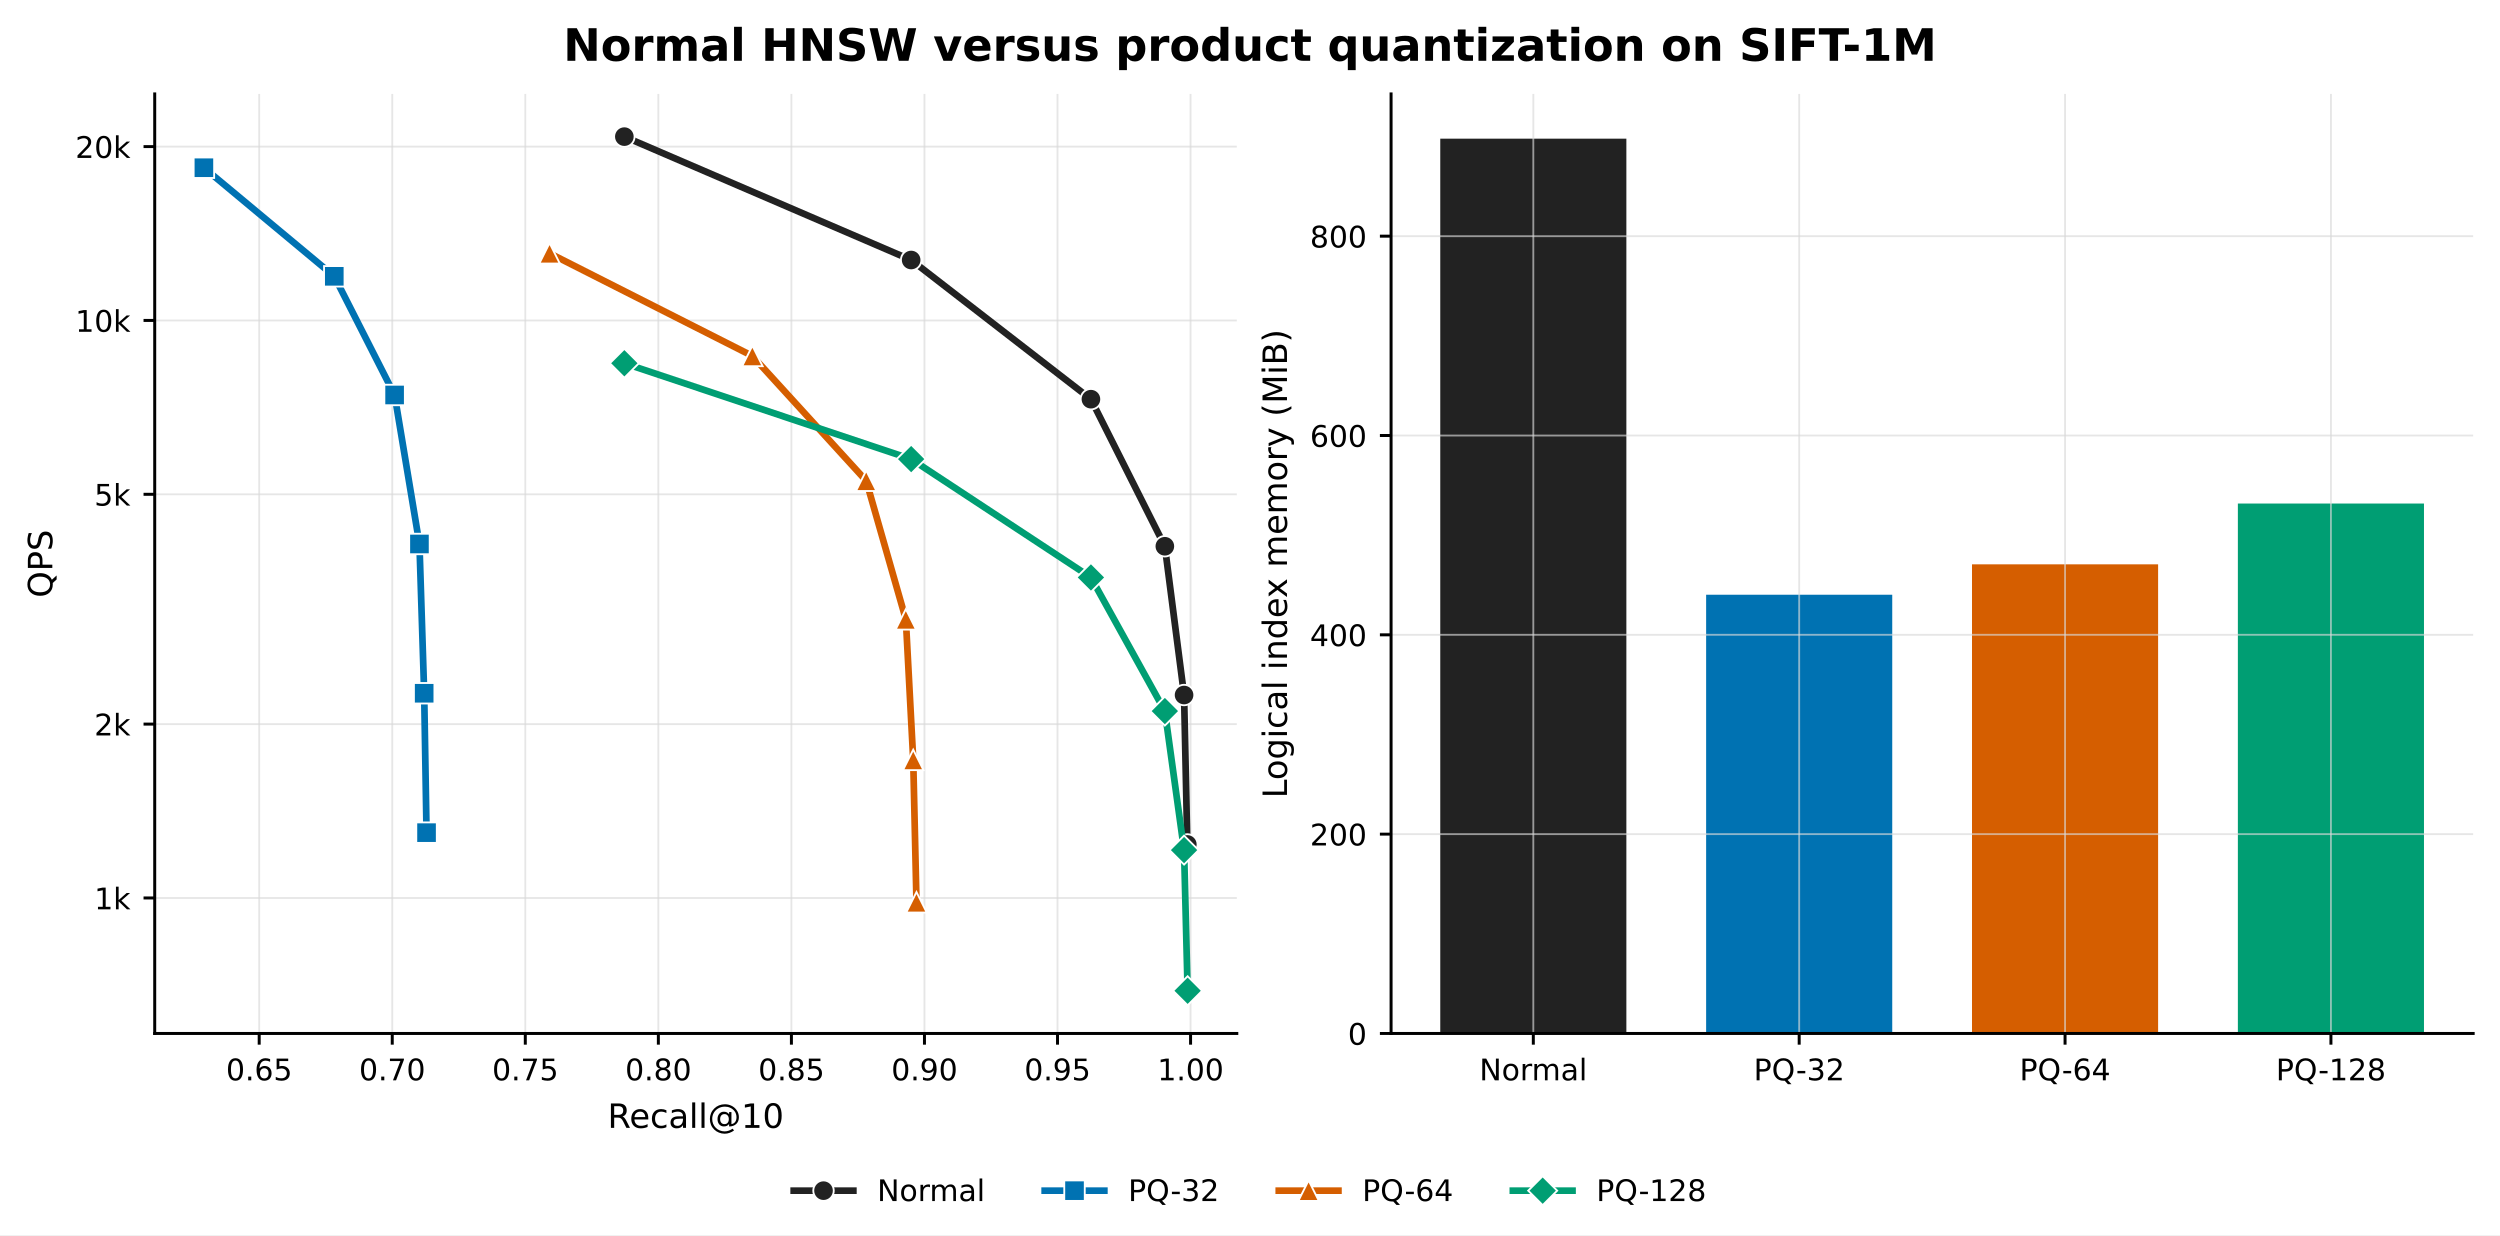
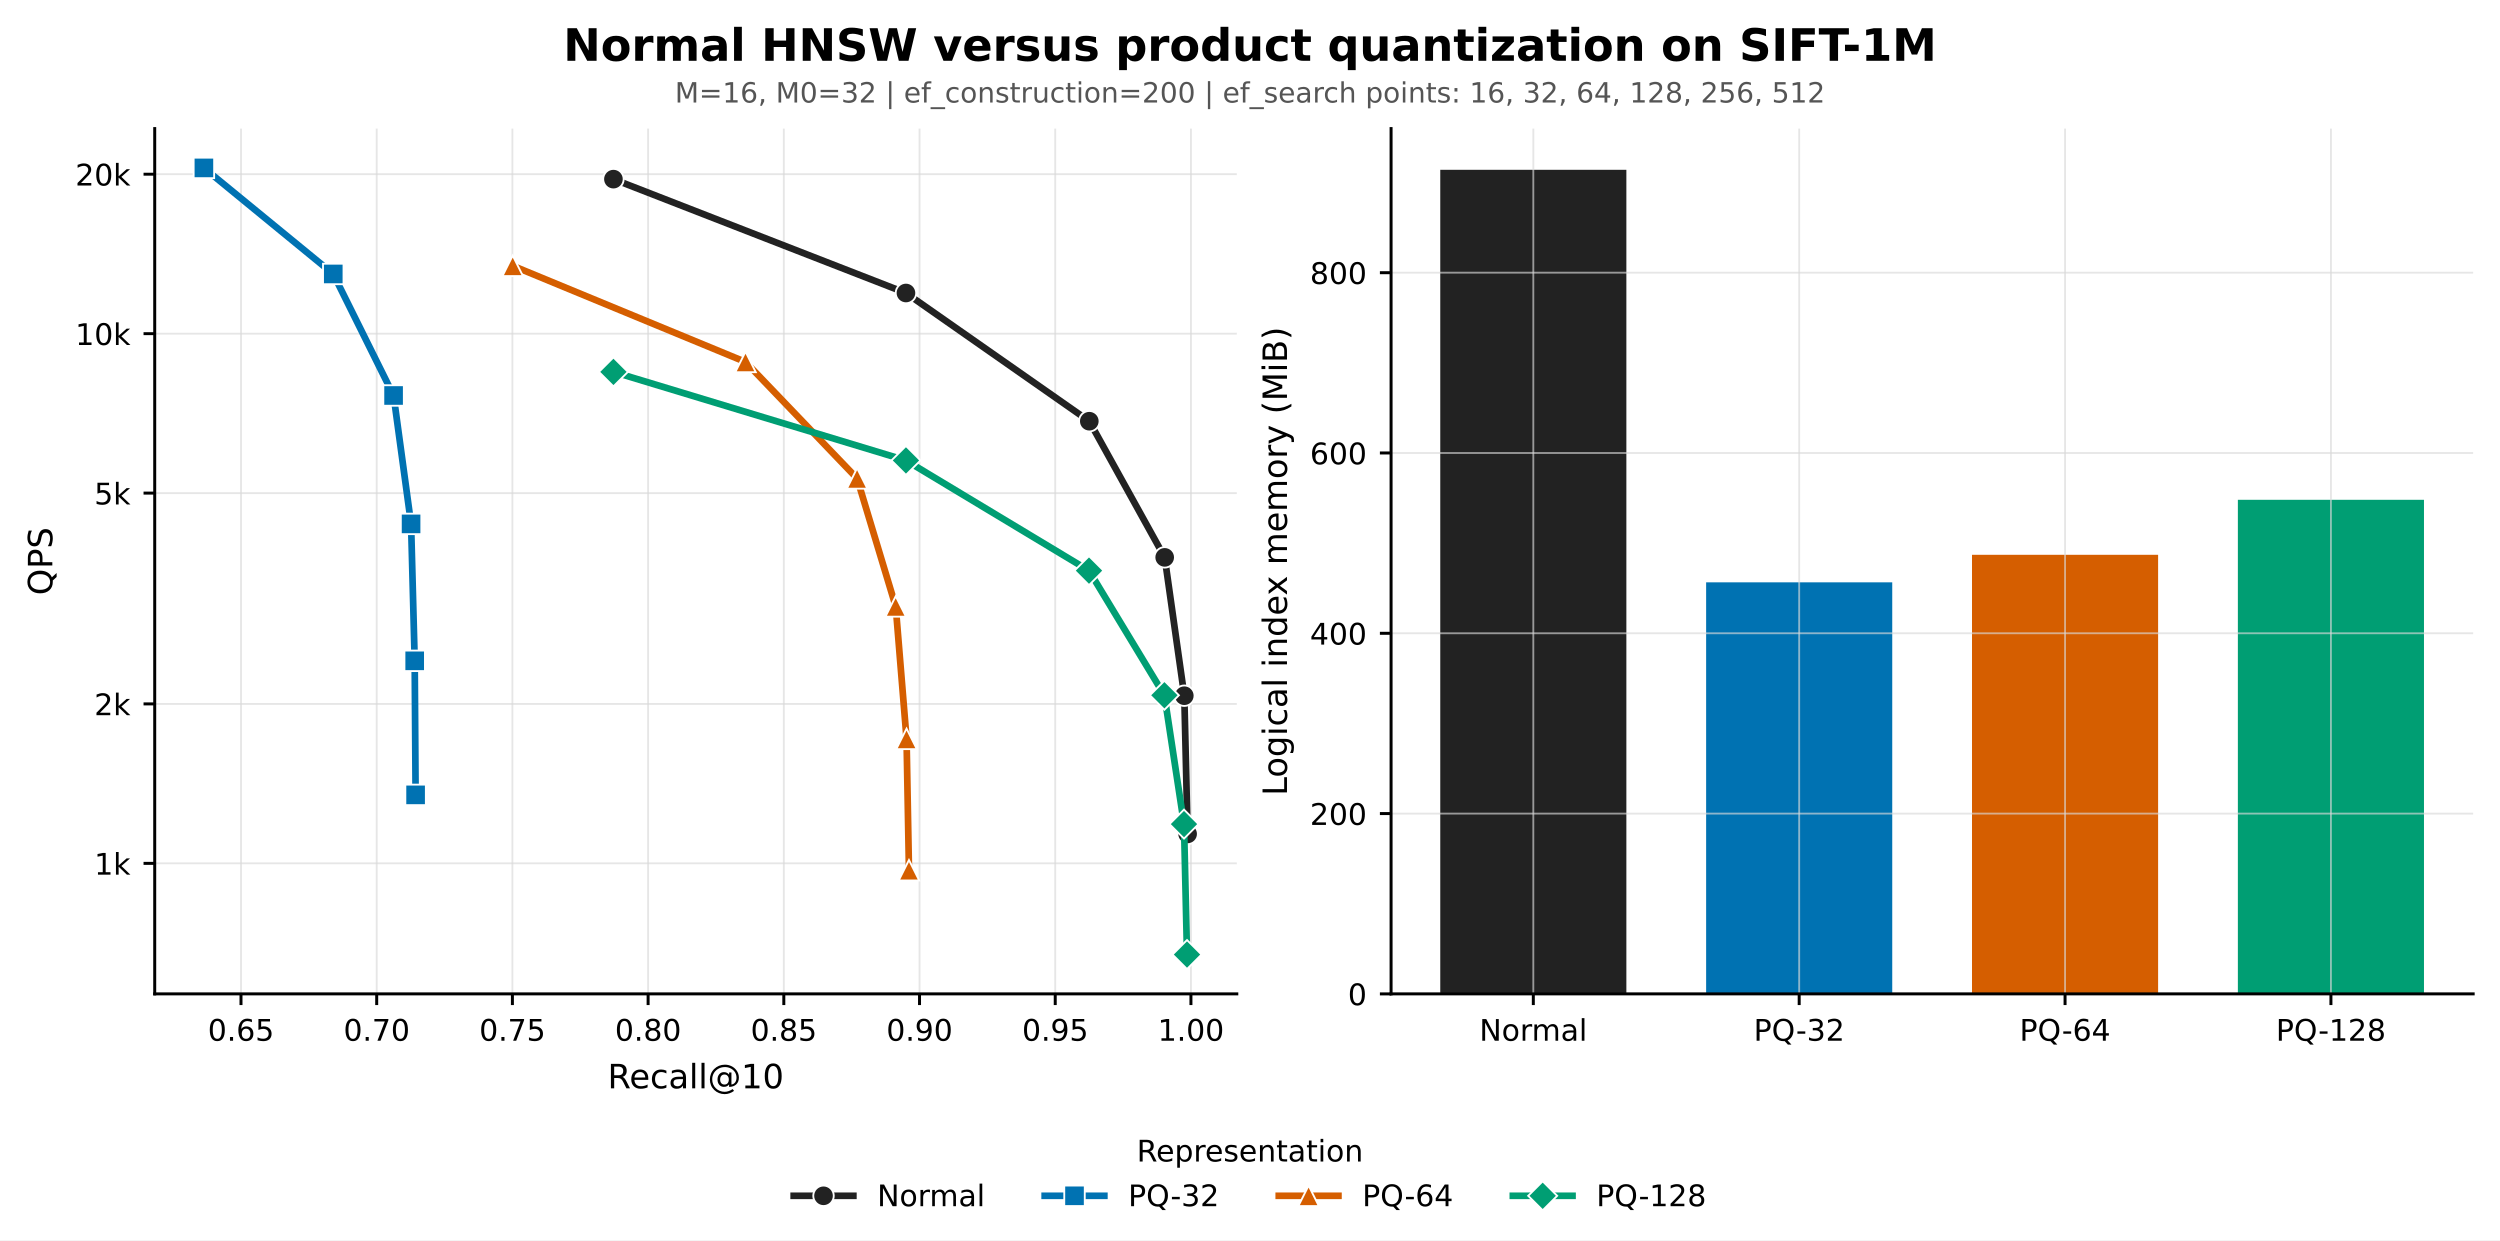
- <svg xmlns="http://www.w3.org/2000/svg" xmlns:xlink="http://www.w3.org/1999/xlink" width="670.8pt" height="331.4pt" viewBox="0 0 670.8 331.4" version="1.1">
+ <svg xmlns="http://www.w3.org/2000/svg" xmlns:xlink="http://www.w3.org/1999/xlink" width="670.8pt" height="332.78pt" viewBox="0 0 670.8 332.78" version="1.1">
  <defs>
    <style type="text/css">*{stroke-linejoin: round; stroke-linecap: butt}</style>
  </defs>
  <g id="figure_1">
    <g id="patch_1">
-       <path d="M 0 331.4  L 670.8 331.4  L 670.8 0  L 0 0  z " style="fill: #ffffff" />
+       <path d="M 0 332.78 L 670.8 332.78 L 670.8 0 L 0 0 z " style="fill: #ffffff" />
    </g>
    <g id="axes_1">
      <g id="patch_2">
-         <path d="M 41.513 277.298  L 331.859 277.298  L 331.859 25.201  L 41.513 25.201  z " style="fill: #ffffff" />
+         <path d="M 41.513 266.677 L 331.859 266.677 L 331.859 34.5 L 41.513 34.5 z " style="fill: #ffffff" />
      </g>
      <g id="matplotlib.axis_1">
        <g id="xtick_1">
          <g id="line2d_1">
-             <path d="M 69.546 277.298  L 69.546 25.201  " clip-path="url(#p6b2be0f982)" style="fill: none; stroke: #d9d9d9; stroke-opacity: 0.65; stroke-width: 0.5; stroke-linecap: square" />
+             <path d="M 64.663 266.677 L 64.663 34.5 " clip-path="url(#p44047a81a5)" style="fill: none; stroke: #d9d9d9; stroke-opacity: 0.65; stroke-width: 0.5; stroke-linecap: square" />
          </g>
          <g id="line2d_2">
            <defs>
-               <path id="mab5774f701" d="M 0 0  L 0 3  " style="stroke: #000000; stroke-width: 0.8" />
+               <path id="m2b36eec24a" d="M 0 0 L 0 3 " style="stroke: #000000; stroke-width: 0.8" />
            </defs>
            <g>
-               <use xlink:href="#mab5774f701" x="69.546" y="277.298" style="stroke: #000000; stroke-width: 0.8" />
+               <use xlink:href="#m2b36eec24a" x="64.663" y="266.677" style="stroke: #000000; stroke-width: 0.8" />
            </g>
          </g>
          <g id="text_1">
-             <text style="font-size: 8px; font-family: 'DejaVu Sans', sans-serif; text-anchor: middle" x="69.546" y="289.876" transform="rotate(-0 69.5459 289.8758)">0.65</text>
+             <text style="font-size: 8px; font-family: 'DejaVu Sans', sans-serif; text-anchor: middle" x="64.663" y="279.255" transform="rotate(-0 64.66284 279.2555)">0.65</text>
          </g>
        </g>
        <g id="xtick_2">
          <g id="line2d_3">
-             <path d="M 105.247 277.298  L 105.247 25.201  " clip-path="url(#p6b2be0f982)" style="fill: none; stroke: #d9d9d9; stroke-opacity: 0.65; stroke-width: 0.5; stroke-linecap: square" />
+             <path d="M 101.075 266.677 L 101.075 34.5 " clip-path="url(#p44047a81a5)" style="fill: none; stroke: #d9d9d9; stroke-opacity: 0.65; stroke-width: 0.5; stroke-linecap: square" />
          </g>
          <g id="line2d_4">
            <g>
-               <use xlink:href="#mab5774f701" x="105.247" y="277.298" style="stroke: #000000; stroke-width: 0.8" />
+               <use xlink:href="#m2b36eec24a" x="101.075" y="266.677" style="stroke: #000000; stroke-width: 0.8" />
            </g>
          </g>
          <g id="text_2">
-             <text style="font-size: 8px; font-family: 'DejaVu Sans', sans-serif; text-anchor: middle" x="105.247" y="289.876" transform="rotate(-0 105.2471 289.8758)">0.70</text>
+             <text style="font-size: 8px; font-family: 'DejaVu Sans', sans-serif; text-anchor: middle" x="101.075" y="279.255" transform="rotate(-0 101.0755 279.2555)">0.70</text>
          </g>
        </g>
        <g id="xtick_3">
          <g id="line2d_5">
-             <path d="M 140.948 277.298  L 140.948 25.201  " clip-path="url(#p6b2be0f982)" style="fill: none; stroke: #d9d9d9; stroke-opacity: 0.65; stroke-width: 0.5; stroke-linecap: square" />
+             <path d="M 137.488 266.677 L 137.488 34.5 " clip-path="url(#p44047a81a5)" style="fill: none; stroke: #d9d9d9; stroke-opacity: 0.65; stroke-width: 0.5; stroke-linecap: square" />
          </g>
          <g id="line2d_6">
            <g>
-               <use xlink:href="#mab5774f701" x="140.948" y="277.298" style="stroke: #000000; stroke-width: 0.8" />
+               <use xlink:href="#m2b36eec24a" x="137.488" y="266.677" style="stroke: #000000; stroke-width: 0.8" />
            </g>
          </g>
          <g id="text_3">
-             <text style="font-size: 8px; font-family: 'DejaVu Sans', sans-serif; text-anchor: middle" x="140.948" y="289.876" transform="rotate(-0 140.9483 289.8758)">0.75</text>
+             <text style="font-size: 8px; font-family: 'DejaVu Sans', sans-serif; text-anchor: middle" x="137.488" y="279.255" transform="rotate(-0 137.4881 279.2555)">0.75</text>
          </g>
        </g>
        <g id="xtick_4">
          <g id="line2d_7">
-             <path d="M 176.65 277.298  L 176.65 25.201  " clip-path="url(#p6b2be0f982)" style="fill: none; stroke: #d9d9d9; stroke-opacity: 0.65; stroke-width: 0.5; stroke-linecap: square" />
+             <path d="M 173.901 266.677 L 173.901 34.5 " clip-path="url(#p44047a81a5)" style="fill: none; stroke: #d9d9d9; stroke-opacity: 0.65; stroke-width: 0.5; stroke-linecap: square" />
          </g>
          <g id="line2d_8">
            <g>
-               <use xlink:href="#mab5774f701" x="176.65" y="277.298" style="stroke: #000000; stroke-width: 0.8" />
+               <use xlink:href="#m2b36eec24a" x="173.901" y="266.677" style="stroke: #000000; stroke-width: 0.8" />
            </g>
          </g>
          <g id="text_4">
-             <text style="font-size: 8px; font-family: 'DejaVu Sans', sans-serif; text-anchor: middle" x="176.65" y="289.876" transform="rotate(-0 176.6496 289.8758)">0.80</text>
+             <text style="font-size: 8px; font-family: 'DejaVu Sans', sans-serif; text-anchor: middle" x="173.901" y="279.255" transform="rotate(-0 173.9007 279.2555)">0.80</text>
          </g>
        </g>
        <g id="xtick_5">
          <g id="line2d_9">
-             <path d="M 212.351 277.298  L 212.351 25.201  " clip-path="url(#p6b2be0f982)" style="fill: none; stroke: #d9d9d9; stroke-opacity: 0.65; stroke-width: 0.5; stroke-linecap: square" />
+             <path d="M 210.313 266.677 L 210.313 34.5 " clip-path="url(#p44047a81a5)" style="fill: none; stroke: #d9d9d9; stroke-opacity: 0.65; stroke-width: 0.5; stroke-linecap: square" />
          </g>
          <g id="line2d_10">
            <g>
-               <use xlink:href="#mab5774f701" x="212.351" y="277.298" style="stroke: #000000; stroke-width: 0.8" />
+               <use xlink:href="#m2b36eec24a" x="210.313" y="266.677" style="stroke: #000000; stroke-width: 0.8" />
            </g>
          </g>
          <g id="text_5">
-             <text style="font-size: 8px; font-family: 'DejaVu Sans', sans-serif; text-anchor: middle" x="212.351" y="289.876" transform="rotate(-0 212.3508 289.8758)">0.85</text>
+             <text style="font-size: 8px; font-family: 'DejaVu Sans', sans-serif; text-anchor: middle" x="210.313" y="279.255" transform="rotate(-0 210.3133 279.2555)">0.85</text>
          </g>
        </g>
        <g id="xtick_6">
          <g id="line2d_11">
-             <path d="M 248.052 277.298  L 248.052 25.201  " clip-path="url(#p6b2be0f982)" style="fill: none; stroke: #d9d9d9; stroke-opacity: 0.65; stroke-width: 0.5; stroke-linecap: square" />
+             <path d="M 246.726 266.677 L 246.726 34.5 " clip-path="url(#p44047a81a5)" style="fill: none; stroke: #d9d9d9; stroke-opacity: 0.65; stroke-width: 0.5; stroke-linecap: square" />
          </g>
          <g id="line2d_12">
            <g>
-               <use xlink:href="#mab5774f701" x="248.052" y="277.298" style="stroke: #000000; stroke-width: 0.8" />
+               <use xlink:href="#m2b36eec24a" x="246.726" y="266.677" style="stroke: #000000; stroke-width: 0.8" />
            </g>
          </g>
          <g id="text_6">
-             <text style="font-size: 8px; font-family: 'DejaVu Sans', sans-serif; text-anchor: middle" x="248.052" y="289.876" transform="rotate(-0 248.052 289.8758)">0.90</text>
+             <text style="font-size: 8px; font-family: 'DejaVu Sans', sans-serif; text-anchor: middle" x="246.726" y="279.255" transform="rotate(-0 246.7259 279.2555)">0.90</text>
          </g>
        </g>
        <g id="xtick_7">
          <g id="line2d_13">
-             <path d="M 283.753 277.298  L 283.753 25.201  " clip-path="url(#p6b2be0f982)" style="fill: none; stroke: #d9d9d9; stroke-opacity: 0.65; stroke-width: 0.5; stroke-linecap: square" />
+             <path d="M 283.139 266.677 L 283.139 34.5 " clip-path="url(#p44047a81a5)" style="fill: none; stroke: #d9d9d9; stroke-opacity: 0.65; stroke-width: 0.5; stroke-linecap: square" />
          </g>
          <g id="line2d_14">
            <g>
-               <use xlink:href="#mab5774f701" x="283.753" y="277.298" style="stroke: #000000; stroke-width: 0.8" />
+               <use xlink:href="#m2b36eec24a" x="283.139" y="266.677" style="stroke: #000000; stroke-width: 0.8" />
            </g>
          </g>
          <g id="text_7">
-             <text style="font-size: 8px; font-family: 'DejaVu Sans', sans-serif; text-anchor: middle" x="283.753" y="289.876" transform="rotate(-0 283.7532 289.8758)">0.95</text>
+             <text style="font-size: 8px; font-family: 'DejaVu Sans', sans-serif; text-anchor: middle" x="283.139" y="279.255" transform="rotate(-0 283.1386 279.2555)">0.95</text>
          </g>
        </g>
        <g id="xtick_8">
          <g id="line2d_15">
-             <path d="M 319.454 277.298  L 319.454 25.201  " clip-path="url(#p6b2be0f982)" style="fill: none; stroke: #d9d9d9; stroke-opacity: 0.65; stroke-width: 0.5; stroke-linecap: square" />
+             <path d="M 319.551 266.677 L 319.551 34.5 " clip-path="url(#p44047a81a5)" style="fill: none; stroke: #d9d9d9; stroke-opacity: 0.65; stroke-width: 0.5; stroke-linecap: square" />
          </g>
          <g id="line2d_16">
            <g>
-               <use xlink:href="#mab5774f701" x="319.454" y="277.298" style="stroke: #000000; stroke-width: 0.8" />
+               <use xlink:href="#m2b36eec24a" x="319.551" y="266.677" style="stroke: #000000; stroke-width: 0.8" />
            </g>
          </g>
          <g id="text_8">
-             <text style="font-size: 8px; font-family: 'DejaVu Sans', sans-serif; text-anchor: middle" x="319.454" y="289.876" transform="rotate(-0 319.4545 289.8758)">1.00</text>
+             <text style="font-size: 8px; font-family: 'DejaVu Sans', sans-serif; text-anchor: middle" x="319.551" y="279.255" transform="rotate(-0 319.5512 279.2555)">1.00</text>
          </g>
        </g>
        <g id="text_9">
-           <text style="font-size: 9px; font-family: 'DejaVu Sans', sans-serif; text-anchor: middle" x="186.686" y="302.636" transform="rotate(-0 186.6856 302.6363)">Recall@10</text>
+           <text style="font-size: 9px; font-family: 'DejaVu Sans', sans-serif; text-anchor: middle" x="186.686" y="292.016" transform="rotate(-0 186.6856 292.0159)">Recall@10</text>
        </g>
      </g>
      <g id="matplotlib.axis_2">
        <g id="ytick_1">
          <g id="line2d_17">
-             <path d="M 41.513 240.944  L 331.859 240.944  " clip-path="url(#p6b2be0f982)" style="fill: none; stroke: #d9d9d9; stroke-opacity: 0.65; stroke-width: 0.5; stroke-linecap: square" />
+             <path d="M 41.513 231.656 L 331.859 231.656 " clip-path="url(#p44047a81a5)" style="fill: none; stroke: #d9d9d9; stroke-opacity: 0.65; stroke-width: 0.5; stroke-linecap: square" />
          </g>
          <g id="line2d_18">
            <defs>
-               <path id="m6f19c6f883" d="M 0 0  L -3 0  " style="stroke: #000000; stroke-width: 0.8" />
+               <path id="m938b19ab7f" d="M 0 0 L -3 0 " style="stroke: #000000; stroke-width: 0.8" />
            </defs>
            <g>
-               <use xlink:href="#m6f19c6f883" x="41.513" y="240.944" style="stroke: #000000; stroke-width: 0.8" />
+               <use xlink:href="#m938b19ab7f" x="41.513" y="231.656" style="stroke: #000000; stroke-width: 0.8" />
            </g>
          </g>
          <g id="text_10">
-             <text style="font-size: 8px; font-family: 'DejaVu Sans', sans-serif; text-anchor: end" x="35.013" y="243.983" transform="rotate(-0 35.0125 243.9833)">1k</text>
+             <text style="font-size: 8px; font-family: 'DejaVu Sans', sans-serif; text-anchor: end" x="35.013" y="234.696" transform="rotate(-0 35.0125 234.6956)">1k</text>
          </g>
        </g>
        <g id="ytick_2">
          <g id="line2d_19">
-             <path d="M 41.513 194.296  L 331.859 194.296  " clip-path="url(#p6b2be0f982)" style="fill: none; stroke: #d9d9d9; stroke-opacity: 0.65; stroke-width: 0.5; stroke-linecap: square" />
+             <path d="M 41.513 188.871 L 331.859 188.871 " clip-path="url(#p44047a81a5)" style="fill: none; stroke: #d9d9d9; stroke-opacity: 0.65; stroke-width: 0.5; stroke-linecap: square" />
          </g>
          <g id="line2d_20">
            <g>
-               <use xlink:href="#m6f19c6f883" x="41.513" y="194.296" style="stroke: #000000; stroke-width: 0.8" />
+               <use xlink:href="#m938b19ab7f" x="41.513" y="188.871" style="stroke: #000000; stroke-width: 0.8" />
            </g>
          </g>
          <g id="text_11">
-             <text style="font-size: 8px; font-family: 'DejaVu Sans', sans-serif; text-anchor: end" x="35.013" y="197.335" transform="rotate(-0 35.0125 197.3354)">2k</text>
+             <text style="font-size: 8px; font-family: 'DejaVu Sans', sans-serif; text-anchor: end" x="35.013" y="191.911" transform="rotate(-0 35.0125 191.9107)">2k</text>
          </g>
        </g>
        <g id="ytick_3">
          <g id="line2d_21">
-             <path d="M 41.513 132.631  L 331.859 132.631  " clip-path="url(#p6b2be0f982)" style="fill: none; stroke: #d9d9d9; stroke-opacity: 0.65; stroke-width: 0.5; stroke-linecap: square" />
+             <path d="M 41.513 132.313 L 331.859 132.313 " clip-path="url(#p44047a81a5)" style="fill: none; stroke: #d9d9d9; stroke-opacity: 0.65; stroke-width: 0.5; stroke-linecap: square" />
          </g>
          <g id="line2d_22">
            <g>
-               <use xlink:href="#m6f19c6f883" x="41.513" y="132.631" style="stroke: #000000; stroke-width: 0.8" />
+               <use xlink:href="#m938b19ab7f" x="41.513" y="132.313" style="stroke: #000000; stroke-width: 0.8" />
            </g>
          </g>
          <g id="text_12">
-             <text style="font-size: 8px; font-family: 'DejaVu Sans', sans-serif; text-anchor: end" x="35.013" y="135.67" transform="rotate(-0 35.0125 135.6701)">5k</text>
+             <text style="font-size: 8px; font-family: 'DejaVu Sans', sans-serif; text-anchor: end" x="35.013" y="135.352" transform="rotate(-0 35.0125 135.352)">5k</text>
          </g>
        </g>
        <g id="ytick_4">
          <g id="line2d_23">
-             <path d="M 41.513 85.983  L 331.859 85.983  " clip-path="url(#p6b2be0f982)" style="fill: none; stroke: #d9d9d9; stroke-opacity: 0.65; stroke-width: 0.5; stroke-linecap: square" />
+             <path d="M 41.513 89.528 L 331.859 89.528 " clip-path="url(#p44047a81a5)" style="fill: none; stroke: #d9d9d9; stroke-opacity: 0.65; stroke-width: 0.5; stroke-linecap: square" />
          </g>
          <g id="line2d_24">
            <g>
-               <use xlink:href="#m6f19c6f883" x="41.513" y="85.983" style="stroke: #000000; stroke-width: 0.8" />
+               <use xlink:href="#m938b19ab7f" x="41.513" y="89.528" style="stroke: #000000; stroke-width: 0.8" />
            </g>
          </g>
          <g id="text_13">
-             <text style="font-size: 8px; font-family: 'DejaVu Sans', sans-serif; text-anchor: end" x="35.013" y="89.022" transform="rotate(-0 35.0125 89.0222)">10k</text>
+             <text style="font-size: 8px; font-family: 'DejaVu Sans', sans-serif; text-anchor: end" x="35.013" y="92.567" transform="rotate(-0 35.0125 92.56702)">10k</text>
          </g>
        </g>
        <g id="ytick_5">
          <g id="line2d_25">
-             <path d="M 41.513 39.335  L 331.859 39.335  " clip-path="url(#p6b2be0f982)" style="fill: none; stroke: #d9d9d9; stroke-opacity: 0.65; stroke-width: 0.5; stroke-linecap: square" />
+             <path d="M 41.513 46.743 L 331.859 46.743 " clip-path="url(#p44047a81a5)" style="fill: none; stroke: #d9d9d9; stroke-opacity: 0.65; stroke-width: 0.5; stroke-linecap: square" />
          </g>
          <g id="line2d_26">
            <g>
-               <use xlink:href="#m6f19c6f883" x="41.513" y="39.335" style="stroke: #000000; stroke-width: 0.8" />
+               <use xlink:href="#m938b19ab7f" x="41.513" y="46.743" style="stroke: #000000; stroke-width: 0.8" />
            </g>
          </g>
          <g id="text_14">
-             <text style="font-size: 8px; font-family: 'DejaVu Sans', sans-serif; text-anchor: end" x="35.013" y="42.374" transform="rotate(-0 35.0125 42.37426)">20k</text>
+             <text style="font-size: 8px; font-family: 'DejaVu Sans', sans-serif; text-anchor: end" x="35.013" y="49.782" transform="rotate(-0 35.0125 49.78204)">20k</text>
          </g>
        </g>
        <g id="ytick_6">
          <g id="line2d_27" />
        </g>
        <g id="ytick_7">
          <g id="line2d_28" />
        </g>
        <g id="ytick_8">
          <g id="line2d_29" />
        </g>
        <g id="ytick_9">
          <g id="line2d_30" />
        </g>
        <g id="ytick_10">
          <g id="line2d_31" />
        </g>
        <g id="ytick_11">
          <g id="line2d_32" />
        </g>
        <g id="ytick_12">
          <g id="line2d_33" />
        </g>
        <g id="ytick_13">
          <g id="line2d_34" />
        </g>
        <g id="ytick_14">
          <g id="line2d_35" />
        </g>
        <g id="ytick_15">
          <g id="line2d_36" />
        </g>
        <g id="text_15">
-           <text style="font-size: 9px; font-family: 'DejaVu Sans', sans-serif; text-anchor: middle" x="14.038" y="151.25" transform="rotate(-90 14.03789 151.2496)">QPS</text>
+           <text style="font-size: 9px; font-family: 'DejaVu Sans', sans-serif; text-anchor: middle" x="14.038" y="150.589" transform="rotate(-90 14.03789 150.5888)">QPS</text>
        </g>
      </g>
      <g id="line2d_37">
-         <path d="M 167.526 36.66  L 244.482 69.766  L 292.718 107.109  L 312.552 146.573  L 317.709 186.489  L 318.582 226.58  " clip-path="url(#p6b2be0f982)" style="fill: none; stroke: #222222; stroke-width: 1.8; stroke-linecap: square" />
+         <path d="M 164.595 48.067 L 243.085 78.619 L 292.282 113.019 L 312.511 149.554 L 317.771 186.674 L 318.661 223.758 " clip-path="url(#p44047a81a5)" style="fill: none; stroke: #222222; stroke-width: 1.8; stroke-linecap: square" />
        <defs>
-           <path id="m94c5b47c79" d="M 0 2.75  C 0.729 2.75 1.429 2.46 1.945 1.945  C 2.46 1.429 2.75 0.729 2.75 0  C 2.75 -0.729 2.46 -1.429 1.945 -1.945  C 1.429 -2.46 0.729 -2.75 0 -2.75  C -0.729 -2.75 -1.429 -2.46 -1.945 -1.945  C -2.46 -1.429 -2.75 -0.729 -2.75 0  C -2.75 0.729 -2.46 1.429 -1.945 1.945  C -1.429 2.46 -0.729 2.75 0 2.75  z " style="stroke: #ffffff; stroke-width: 0.5" />
+           <path id="m6f8dfb5f03" d="M 0 2.75 C 0.729 2.75 1.429 2.46 1.945 1.945 C 2.46 1.429 2.75 0.729 2.75 0 C 2.75 -0.729 2.46 -1.429 1.945 -1.945 C 1.429 -2.46 0.729 -2.75 0 -2.75 C -0.729 -2.75 -1.429 -2.46 -1.945 -1.945 C -2.46 -1.429 -2.75 -0.729 -2.75 0 C -2.75 0.729 -2.46 1.429 -1.945 1.945 C -1.429 2.46 -0.729 2.75 0 2.75 z " style="stroke: #ffffff; stroke-width: 0.5" />
        </defs>
-         <g clip-path="url(#p6b2be0f982)">
-           <use xlink:href="#m94c5b47c79" x="167.526" y="36.66" style="fill: #222222; stroke: #ffffff; stroke-width: 0.5" />
-           <use xlink:href="#m94c5b47c79" x="244.482" y="69.766" style="fill: #222222; stroke: #ffffff; stroke-width: 0.5" />
-           <use xlink:href="#m94c5b47c79" x="292.718" y="107.109" style="fill: #222222; stroke: #ffffff; stroke-width: 0.5" />
-           <use xlink:href="#m94c5b47c79" x="312.552" y="146.573" style="fill: #222222; stroke: #ffffff; stroke-width: 0.5" />
-           <use xlink:href="#m94c5b47c79" x="317.709" y="186.489" style="fill: #222222; stroke: #ffffff; stroke-width: 0.5" />
-           <use xlink:href="#m94c5b47c79" x="318.582" y="226.58" style="fill: #222222; stroke: #ffffff; stroke-width: 0.5" />
+         <g clip-path="url(#p44047a81a5)">
+           <use xlink:href="#m6f8dfb5f03" x="164.595" y="48.067" style="fill: #222222; stroke: #ffffff; stroke-width: 0.5" />
+           <use xlink:href="#m6f8dfb5f03" x="243.085" y="78.619" style="fill: #222222; stroke: #ffffff; stroke-width: 0.5" />
+           <use xlink:href="#m6f8dfb5f03" x="292.282" y="113.019" style="fill: #222222; stroke: #ffffff; stroke-width: 0.5" />
+           <use xlink:href="#m6f8dfb5f03" x="312.511" y="149.554" style="fill: #222222; stroke: #ffffff; stroke-width: 0.5" />
+           <use xlink:href="#m6f8dfb5f03" x="317.771" y="186.674" style="fill: #222222; stroke: #ffffff; stroke-width: 0.5" />
+           <use xlink:href="#m6f8dfb5f03" x="318.661" y="223.758" style="fill: #222222; stroke: #ffffff; stroke-width: 0.5" />
        </g>
      </g>
      <g id="line2d_38">
-         <path d="M 54.71 45.004  L 89.697 74.14  L 105.882 105.981  L 112.546 145.961  L 113.815 186.014  L 114.45 223.417  " clip-path="url(#p6b2be0f982)" style="fill: none; stroke: #0072b2; stroke-width: 1.8; stroke-linecap: square" />
+         <path d="M 54.71 45.054 L 89.423 73.506 L 105.607 106.118 L 110.3 140.572 L 111.271 177.312 L 111.514 213.281 " clip-path="url(#p44047a81a5)" style="fill: none; stroke: #0072b2; stroke-width: 1.8; stroke-linecap: square" />
        <defs>
-           <path id="me6890c03b3" d="M -2.75 2.75  L 2.75 2.75  L 2.75 -2.75  L -2.75 -2.75  z " style="stroke: #ffffff; stroke-width: 0.5; stroke-linejoin: miter" />
+           <path id="m6fe12b32a1" d="M -2.75 2.75 L 2.75 2.75 L 2.75 -2.75 L -2.75 -2.75 z " style="stroke: #ffffff; stroke-width: 0.5; stroke-linejoin: miter" />
        </defs>
-         <g clip-path="url(#p6b2be0f982)">
-           <use xlink:href="#me6890c03b3" x="54.71" y="45.004" style="fill: #0072b2; stroke: #ffffff; stroke-width: 0.5; stroke-linejoin: miter" />
-           <use xlink:href="#me6890c03b3" x="89.697" y="74.14" style="fill: #0072b2; stroke: #ffffff; stroke-width: 0.5; stroke-linejoin: miter" />
-           <use xlink:href="#me6890c03b3" x="105.882" y="105.981" style="fill: #0072b2; stroke: #ffffff; stroke-width: 0.5; stroke-linejoin: miter" />
-           <use xlink:href="#me6890c03b3" x="112.546" y="145.961" style="fill: #0072b2; stroke: #ffffff; stroke-width: 0.5; stroke-linejoin: miter" />
-           <use xlink:href="#me6890c03b3" x="113.815" y="186.014" style="fill: #0072b2; stroke: #ffffff; stroke-width: 0.5; stroke-linejoin: miter" />
-           <use xlink:href="#me6890c03b3" x="114.45" y="223.417" style="fill: #0072b2; stroke: #ffffff; stroke-width: 0.5; stroke-linejoin: miter" />
+         <g clip-path="url(#p44047a81a5)">
+           <use xlink:href="#m6fe12b32a1" x="54.71" y="45.054" style="fill: #0072b2; stroke: #ffffff; stroke-width: 0.5; stroke-linejoin: miter" />
+           <use xlink:href="#m6fe12b32a1" x="89.423" y="73.506" style="fill: #0072b2; stroke: #ffffff; stroke-width: 0.5; stroke-linejoin: miter" />
+           <use xlink:href="#m6fe12b32a1" x="105.607" y="106.118" style="fill: #0072b2; stroke: #ffffff; stroke-width: 0.5; stroke-linejoin: miter" />
+           <use xlink:href="#m6fe12b32a1" x="110.3" y="140.572" style="fill: #0072b2; stroke: #ffffff; stroke-width: 0.5; stroke-linejoin: miter" />
+           <use xlink:href="#m6fe12b32a1" x="111.271" y="177.312" style="fill: #0072b2; stroke: #ffffff; stroke-width: 0.5; stroke-linejoin: miter" />
+           <use xlink:href="#m6fe12b32a1" x="111.514" y="213.281" style="fill: #0072b2; stroke: #ffffff; stroke-width: 0.5; stroke-linejoin: miter" />
        </g>
      </g>
      <g id="line2d_39">
-         <path d="M 147.454 67.962  L 201.878 95.514  L 232.423 129.001  L 243.054 166.186  L 245.037 203.895  L 245.91 242.101  " clip-path="url(#p6b2be0f982)" style="fill: none; stroke: #d55e00; stroke-width: 1.8; stroke-linecap: square" />
+         <path d="M 137.569 71.324 L 200.037 97.122 L 229.976 128.37 L 240.334 162.719 L 243.247 198.249 L 243.894 233.504 " clip-path="url(#p44047a81a5)" style="fill: none; stroke: #d55e00; stroke-width: 1.8; stroke-linecap: square" />
        <defs>
-           <path id="m30c8b12abe" d="M 0 -2.75  L -2.75 2.75  L 2.75 2.75  z " style="stroke: #ffffff; stroke-width: 0.5; stroke-linejoin: miter" />
+           <path id="m09af878116" d="M 0 -2.75 L -2.75 2.75 L 2.75 2.75 z " style="stroke: #ffffff; stroke-width: 0.5; stroke-linejoin: miter" />
        </defs>
-         <g clip-path="url(#p6b2be0f982)">
-           <use xlink:href="#m30c8b12abe" x="147.454" y="67.962" style="fill: #d55e00; stroke: #ffffff; stroke-width: 0.5; stroke-linejoin: miter" />
-           <use xlink:href="#m30c8b12abe" x="201.878" y="95.514" style="fill: #d55e00; stroke: #ffffff; stroke-width: 0.5; stroke-linejoin: miter" />
-           <use xlink:href="#m30c8b12abe" x="232.423" y="129.001" style="fill: #d55e00; stroke: #ffffff; stroke-width: 0.5; stroke-linejoin: miter" />
-           <use xlink:href="#m30c8b12abe" x="243.054" y="166.186" style="fill: #d55e00; stroke: #ffffff; stroke-width: 0.5; stroke-linejoin: miter" />
-           <use xlink:href="#m30c8b12abe" x="245.037" y="203.895" style="fill: #d55e00; stroke: #ffffff; stroke-width: 0.5; stroke-linejoin: miter" />
-           <use xlink:href="#m30c8b12abe" x="245.91" y="242.101" style="fill: #d55e00; stroke: #ffffff; stroke-width: 0.5; stroke-linejoin: miter" />
+         <g clip-path="url(#p44047a81a5)">
+           <use xlink:href="#m09af878116" x="137.569" y="71.324" style="fill: #d55e00; stroke: #ffffff; stroke-width: 0.5; stroke-linejoin: miter" />
+           <use xlink:href="#m09af878116" x="200.037" y="97.122" style="fill: #d55e00; stroke: #ffffff; stroke-width: 0.5; stroke-linejoin: miter" />
+           <use xlink:href="#m09af878116" x="229.976" y="128.37" style="fill: #d55e00; stroke: #ffffff; stroke-width: 0.5; stroke-linejoin: miter" />
+           <use xlink:href="#m09af878116" x="240.334" y="162.719" style="fill: #d55e00; stroke: #ffffff; stroke-width: 0.5; stroke-linejoin: miter" />
+           <use xlink:href="#m09af878116" x="243.247" y="198.249" style="fill: #d55e00; stroke: #ffffff; stroke-width: 0.5; stroke-linejoin: miter" />
+           <use xlink:href="#m09af878116" x="243.894" y="233.504" style="fill: #d55e00; stroke: #ffffff; stroke-width: 0.5; stroke-linejoin: miter" />
        </g>
      </g>
      <g id="line2d_40">
-         <path d="M 167.526 97.469  L 244.482 123.183  L 292.718 154.943  L 312.552 190.796  L 317.709 228.098  L 318.661 265.839  " clip-path="url(#p6b2be0f982)" style="fill: none; stroke: #009e73; stroke-width: 1.8; stroke-linecap: square" />
+         <path d="M 164.595 99.785 L 243.085 123.547 L 292.201 153.113 L 312.431 186.554 L 317.69 221.124 L 318.499 256.124 " clip-path="url(#p44047a81a5)" style="fill: none; stroke: #009e73; stroke-width: 1.8; stroke-linecap: square" />
        <defs>
-           <path id="mb6c3f81972" d="M -0 3.889  L 3.889 0  L 0 -3.889  L -3.889 -0  z " style="stroke: #ffffff; stroke-width: 0.5; stroke-linejoin: miter" />
+           <path id="m0850a7fc6f" d="M -0 3.889 L 3.889 0 L 0 -3.889 L -3.889 -0 z " style="stroke: #ffffff; stroke-width: 0.5; stroke-linejoin: miter" />
        </defs>
-         <g clip-path="url(#p6b2be0f982)">
-           <use xlink:href="#mb6c3f81972" x="167.526" y="97.469" style="fill: #009e73; stroke: #ffffff; stroke-width: 0.5; stroke-linejoin: miter" />
-           <use xlink:href="#mb6c3f81972" x="244.482" y="123.183" style="fill: #009e73; stroke: #ffffff; stroke-width: 0.5; stroke-linejoin: miter" />
-           <use xlink:href="#mb6c3f81972" x="292.718" y="154.943" style="fill: #009e73; stroke: #ffffff; stroke-width: 0.5; stroke-linejoin: miter" />
-           <use xlink:href="#mb6c3f81972" x="312.552" y="190.796" style="fill: #009e73; stroke: #ffffff; stroke-width: 0.5; stroke-linejoin: miter" />
-           <use xlink:href="#mb6c3f81972" x="317.709" y="228.098" style="fill: #009e73; stroke: #ffffff; stroke-width: 0.5; stroke-linejoin: miter" />
-           <use xlink:href="#mb6c3f81972" x="318.661" y="265.839" style="fill: #009e73; stroke: #ffffff; stroke-width: 0.5; stroke-linejoin: miter" />
+         <g clip-path="url(#p44047a81a5)">
+           <use xlink:href="#m0850a7fc6f" x="164.595" y="99.785" style="fill: #009e73; stroke: #ffffff; stroke-width: 0.5; stroke-linejoin: miter" />
+           <use xlink:href="#m0850a7fc6f" x="243.085" y="123.547" style="fill: #009e73; stroke: #ffffff; stroke-width: 0.5; stroke-linejoin: miter" />
+           <use xlink:href="#m0850a7fc6f" x="292.201" y="153.113" style="fill: #009e73; stroke: #ffffff; stroke-width: 0.5; stroke-linejoin: miter" />
+           <use xlink:href="#m0850a7fc6f" x="312.431" y="186.554" style="fill: #009e73; stroke: #ffffff; stroke-width: 0.5; stroke-linejoin: miter" />
+           <use xlink:href="#m0850a7fc6f" x="317.69" y="221.124" style="fill: #009e73; stroke: #ffffff; stroke-width: 0.5; stroke-linejoin: miter" />
+           <use xlink:href="#m0850a7fc6f" x="318.499" y="256.124" style="fill: #009e73; stroke: #ffffff; stroke-width: 0.5; stroke-linejoin: miter" />
        </g>
      </g>
      <g id="patch_3">
-         <path d="M 41.513 277.298  L 41.513 25.201  " style="fill: none; stroke: #000000; stroke-width: 0.8; stroke-linejoin: miter; stroke-linecap: square" />
+         <path d="M 41.513 266.677 L 41.513 34.5 " style="fill: none; stroke: #000000; stroke-width: 0.8; stroke-linejoin: miter; stroke-linecap: square" />
      </g>
      <g id="patch_4">
-         <path d="M 41.513 277.298  L 331.859 277.298  " style="fill: none; stroke: #000000; stroke-width: 0.8; stroke-linejoin: miter; stroke-linecap: square" />
+         <path d="M 41.513 266.677 L 331.859 266.677 " style="fill: none; stroke: #000000; stroke-width: 0.8; stroke-linejoin: miter; stroke-linecap: square" />
      </g>
    </g>
    <g id="axes_2">
      <g id="patch_5">
-         <path d="M 373.253 277.298  L 663.6 277.298  L 663.6 25.201  L 373.253 25.201  z " style="fill: #ffffff" />
+         <path d="M 373.253 266.677 L 663.6 266.677 L 663.6 34.5 L 373.253 34.5 z " style="fill: #ffffff" />
      </g>
      <g id="patch_6">
-         <path d="M 386.451 277.298  L 436.388 277.298  L 436.388 37.206  L 386.451 37.206  z " clip-path="url(#p6e05b8ae21)" style="fill: #222222" />
+         <path d="M 386.451 266.677 L 436.388 266.677 L 436.388 45.556 L 386.451 45.556 z " clip-path="url(#p9ea71ecea5)" style="fill: #222222" />
      </g>
      <g id="patch_7">
-         <path d="M 457.789 277.298  L 507.726 277.298  L 507.726 159.58  L 457.789 159.58  z " clip-path="url(#p6e05b8ae21)" style="fill: #0072b2" />
+         <path d="M 457.789 266.677 L 507.726 266.677 L 507.726 156.254 L 457.789 156.254 z " clip-path="url(#p9ea71ecea5)" style="fill: #0072b2" />
      </g>
      <g id="patch_8">
-         <path d="M 529.127 277.298  L 579.064 277.298  L 579.064 151.42  L 529.127 151.42  z " clip-path="url(#p6e05b8ae21)" style="fill: #d55e00" />
+         <path d="M 529.127 266.677 L 579.064 266.677 L 579.064 148.872 L 529.127 148.872 z " clip-path="url(#p9ea71ecea5)" style="fill: #d55e00" />
      </g>
      <g id="patch_9">
-         <path d="M 600.465 277.298  L 650.402 277.298  L 650.402 135.099  L 600.465 135.099  z " clip-path="url(#p6e05b8ae21)" style="fill: #009e73" />
+         <path d="M 600.465 266.677 L 650.402 266.677 L 650.402 134.108 L 600.465 134.108 z " clip-path="url(#p9ea71ecea5)" style="fill: #009e73" />
      </g>
      <g id="matplotlib.axis_3">
        <g id="xtick_9">
          <g id="line2d_41">
-             <path d="M 411.419 277.298  L 411.419 25.201  " clip-path="url(#p6e05b8ae21)" style="fill: none; stroke: #d9d9d9; stroke-opacity: 0.65; stroke-width: 0.5; stroke-linecap: square" />
+             <path d="M 411.419 266.677 L 411.419 34.5 " clip-path="url(#p9ea71ecea5)" style="fill: none; stroke: #d9d9d9; stroke-opacity: 0.65; stroke-width: 0.5; stroke-linecap: square" />
          </g>
          <g id="line2d_42">
            <g>
-               <use xlink:href="#mab5774f701" x="411.419" y="277.298" style="stroke: #000000; stroke-width: 0.8" />
+               <use xlink:href="#m2b36eec24a" x="411.419" y="266.677" style="stroke: #000000; stroke-width: 0.8" />
            </g>
          </g>
          <g id="text_16">
-             <text style="font-size: 8px; font-family: 'DejaVu Sans', sans-serif; text-anchor: middle" x="411.419" y="289.876" transform="rotate(-0 411.4193 289.8765)">Normal</text>
+             <text style="font-size: 8px; font-family: 'DejaVu Sans', sans-serif; text-anchor: middle" x="411.419" y="279.256" transform="rotate(-0 411.4193 279.2561)">Normal</text>
          </g>
        </g>
        <g id="xtick_10">
          <g id="line2d_43">
-             <path d="M 482.757 277.298  L 482.757 25.201  " clip-path="url(#p6e05b8ae21)" style="fill: none; stroke: #d9d9d9; stroke-opacity: 0.65; stroke-width: 0.5; stroke-linecap: square" />
+             <path d="M 482.757 266.677 L 482.757 34.5 " clip-path="url(#p9ea71ecea5)" style="fill: none; stroke: #d9d9d9; stroke-opacity: 0.65; stroke-width: 0.5; stroke-linecap: square" />
          </g>
          <g id="line2d_44">
            <g>
-               <use xlink:href="#mab5774f701" x="482.757" y="277.298" style="stroke: #000000; stroke-width: 0.8" />
+               <use xlink:href="#m2b36eec24a" x="482.757" y="266.677" style="stroke: #000000; stroke-width: 0.8" />
            </g>
          </g>
          <g id="text_17">
-             <text style="font-size: 8px; font-family: 'DejaVu Sans', sans-serif; text-anchor: middle" x="482.757" y="289.876" transform="rotate(-0 482.7574 289.8758)">PQ-32</text>
+             <text style="font-size: 8px; font-family: 'DejaVu Sans', sans-serif; text-anchor: middle" x="482.757" y="279.255" transform="rotate(-0 482.7574 279.2555)">PQ-32</text>
          </g>
        </g>
        <g id="xtick_11">
          <g id="line2d_45">
-             <path d="M 554.096 277.298  L 554.096 25.201  " clip-path="url(#p6e05b8ae21)" style="fill: none; stroke: #d9d9d9; stroke-opacity: 0.65; stroke-width: 0.5; stroke-linecap: square" />
+             <path d="M 554.096 266.677 L 554.096 34.5 " clip-path="url(#p9ea71ecea5)" style="fill: none; stroke: #d9d9d9; stroke-opacity: 0.65; stroke-width: 0.5; stroke-linecap: square" />
          </g>
          <g id="line2d_46">
            <g>
-               <use xlink:href="#mab5774f701" x="554.096" y="277.298" style="stroke: #000000; stroke-width: 0.8" />
+               <use xlink:href="#m2b36eec24a" x="554.096" y="266.677" style="stroke: #000000; stroke-width: 0.8" />
            </g>
          </g>
          <g id="text_18">
-             <text style="font-size: 8px; font-family: 'DejaVu Sans', sans-serif; text-anchor: middle" x="554.096" y="289.876" transform="rotate(-0 554.0955 289.8758)">PQ-64</text>
+             <text style="font-size: 8px; font-family: 'DejaVu Sans', sans-serif; text-anchor: middle" x="554.096" y="279.255" transform="rotate(-0 554.0955 279.2555)">PQ-64</text>
          </g>
        </g>
        <g id="xtick_12">
          <g id="line2d_47">
-             <path d="M 625.434 277.298  L 625.434 25.201  " clip-path="url(#p6e05b8ae21)" style="fill: none; stroke: #d9d9d9; stroke-opacity: 0.65; stroke-width: 0.5; stroke-linecap: square" />
+             <path d="M 625.434 266.677 L 625.434 34.5 " clip-path="url(#p9ea71ecea5)" style="fill: none; stroke: #d9d9d9; stroke-opacity: 0.65; stroke-width: 0.5; stroke-linecap: square" />
          </g>
          <g id="line2d_48">
            <g>
-               <use xlink:href="#mab5774f701" x="625.434" y="277.298" style="stroke: #000000; stroke-width: 0.8" />
+               <use xlink:href="#m2b36eec24a" x="625.434" y="266.677" style="stroke: #000000; stroke-width: 0.8" />
            </g>
          </g>
          <g id="text_19">
-             <text style="font-size: 8px; font-family: 'DejaVu Sans', sans-serif; text-anchor: middle" x="625.434" y="289.876" transform="rotate(-0 625.4336 289.8758)">PQ-128</text>
+             <text style="font-size: 8px; font-family: 'DejaVu Sans', sans-serif; text-anchor: middle" x="625.434" y="279.255" transform="rotate(-0 625.4336 279.2555)">PQ-128</text>
          </g>
        </g>
      </g>
      <g id="matplotlib.axis_4">
        <g id="ytick_16">
          <g id="line2d_49">
-             <path d="M 373.253 277.298  L 663.6 277.298  " clip-path="url(#p6e05b8ae21)" style="fill: none; stroke: #d9d9d9; stroke-opacity: 0.65; stroke-width: 0.5; stroke-linecap: square" />
+             <path d="M 373.253 266.677 L 663.6 266.677 " clip-path="url(#p9ea71ecea5)" style="fill: none; stroke: #d9d9d9; stroke-opacity: 0.65; stroke-width: 0.5; stroke-linecap: square" />
          </g>
          <g id="line2d_50">
            <g>
-               <use xlink:href="#m6f19c6f883" x="373.253" y="277.298" style="stroke: #000000; stroke-width: 0.8" />
+               <use xlink:href="#m938b19ab7f" x="373.253" y="266.677" style="stroke: #000000; stroke-width: 0.8" />
            </g>
          </g>
          <g id="text_20">
-             <text style="font-size: 8px; font-family: 'DejaVu Sans', sans-serif; text-anchor: end" x="366.753" y="280.337" transform="rotate(-0 366.7534 280.3368)">0</text>
+             <text style="font-size: 8px; font-family: 'DejaVu Sans', sans-serif; text-anchor: end" x="366.753" y="269.716" transform="rotate(-0 366.7534 269.7164)">0</text>
          </g>
        </g>
        <g id="ytick_17">
          <g id="line2d_51">
-             <path d="M 373.253 223.817  L 663.6 223.817  " clip-path="url(#p6e05b8ae21)" style="fill: none; stroke: #d9d9d9; stroke-opacity: 0.65; stroke-width: 0.5; stroke-linecap: square" />
+             <path d="M 373.253 218.3 L 663.6 218.3 " clip-path="url(#p9ea71ecea5)" style="fill: none; stroke: #d9d9d9; stroke-opacity: 0.65; stroke-width: 0.5; stroke-linecap: square" />
          </g>
          <g id="line2d_52">
            <g>
-               <use xlink:href="#m6f19c6f883" x="373.253" y="223.817" style="stroke: #000000; stroke-width: 0.8" />
+               <use xlink:href="#m938b19ab7f" x="373.253" y="218.3" style="stroke: #000000; stroke-width: 0.8" />
            </g>
          </g>
          <g id="text_21">
-             <text style="font-size: 8px; font-family: 'DejaVu Sans', sans-serif; text-anchor: end" x="366.753" y="226.856" transform="rotate(-0 366.7534 226.8561)">200</text>
+             <text style="font-size: 8px; font-family: 'DejaVu Sans', sans-serif; text-anchor: end" x="366.753" y="221.339" transform="rotate(-0 366.7534 221.3386)">200</text>
          </g>
        </g>
        <g id="ytick_18">
          <g id="line2d_53">
-             <path d="M 373.253 170.336  L 663.6 170.336  " clip-path="url(#p6e05b8ae21)" style="fill: none; stroke: #d9d9d9; stroke-opacity: 0.65; stroke-width: 0.5; stroke-linecap: square" />
+             <path d="M 373.253 169.922 L 663.6 169.922 " clip-path="url(#p9ea71ecea5)" style="fill: none; stroke: #d9d9d9; stroke-opacity: 0.65; stroke-width: 0.5; stroke-linecap: square" />
          </g>
          <g id="line2d_54">
            <g>
-               <use xlink:href="#m6f19c6f883" x="373.253" y="170.336" style="stroke: #000000; stroke-width: 0.8" />
+               <use xlink:href="#m938b19ab7f" x="373.253" y="169.922" style="stroke: #000000; stroke-width: 0.8" />
            </g>
          </g>
          <g id="text_22">
-             <text style="font-size: 8px; font-family: 'DejaVu Sans', sans-serif; text-anchor: end" x="366.753" y="173.375" transform="rotate(-0 366.7534 173.3754)">400</text>
+             <text style="font-size: 8px; font-family: 'DejaVu Sans', sans-serif; text-anchor: end" x="366.753" y="172.961" transform="rotate(-0 366.7534 172.9609)">400</text>
          </g>
        </g>
        <g id="ytick_19">
          <g id="line2d_55">
-             <path d="M 373.253 116.856  L 663.6 116.856  " clip-path="url(#p6e05b8ae21)" style="fill: none; stroke: #d9d9d9; stroke-opacity: 0.65; stroke-width: 0.5; stroke-linecap: square" />
+             <path d="M 373.253 121.544 L 663.6 121.544 " clip-path="url(#p9ea71ecea5)" style="fill: none; stroke: #d9d9d9; stroke-opacity: 0.65; stroke-width: 0.5; stroke-linecap: square" />
          </g>
          <g id="line2d_56">
            <g>
-               <use xlink:href="#m6f19c6f883" x="373.253" y="116.856" style="stroke: #000000; stroke-width: 0.8" />
+               <use xlink:href="#m938b19ab7f" x="373.253" y="121.544" style="stroke: #000000; stroke-width: 0.8" />
            </g>
          </g>
          <g id="text_23">
-             <text style="font-size: 8px; font-family: 'DejaVu Sans', sans-serif; text-anchor: end" x="366.753" y="119.895" transform="rotate(-0 366.7534 119.8947)">600</text>
+             <text style="font-size: 8px; font-family: 'DejaVu Sans', sans-serif; text-anchor: end" x="366.753" y="124.583" transform="rotate(-0 366.7534 124.5831)">600</text>
          </g>
        </g>
        <g id="ytick_20">
          <g id="line2d_57">
-             <path d="M 373.253 63.375  L 663.6 63.375  " clip-path="url(#p6e05b8ae21)" style="fill: none; stroke: #d9d9d9; stroke-opacity: 0.65; stroke-width: 0.5; stroke-linecap: square" />
+             <path d="M 373.253 73.166 L 663.6 73.166 " clip-path="url(#p9ea71ecea5)" style="fill: none; stroke: #d9d9d9; stroke-opacity: 0.65; stroke-width: 0.5; stroke-linecap: square" />
          </g>
          <g id="line2d_58">
            <g>
-               <use xlink:href="#m6f19c6f883" x="373.253" y="63.375" style="stroke: #000000; stroke-width: 0.8" />
+               <use xlink:href="#m938b19ab7f" x="373.253" y="73.166" style="stroke: #000000; stroke-width: 0.8" />
            </g>
          </g>
          <g id="text_24">
-             <text style="font-size: 8px; font-family: 'DejaVu Sans', sans-serif; text-anchor: end" x="366.753" y="66.414" transform="rotate(-0 366.7534 66.41399)">800</text>
+             <text style="font-size: 8px; font-family: 'DejaVu Sans', sans-serif; text-anchor: end" x="366.753" y="76.205" transform="rotate(-0 366.7534 76.20539)">800</text>
          </g>
        </g>
        <g id="text_25">
-           <text style="font-size: 9px; font-family: 'DejaVu Sans', sans-serif; text-anchor: middle" x="345.321" y="151.25" transform="rotate(-90 345.3213 151.2496)">Logical index memory (MiB)</text>
+           <text style="font-size: 9px; font-family: 'DejaVu Sans', sans-serif; text-anchor: middle" x="345.321" y="150.589" transform="rotate(-90 345.3213 150.5888)">Logical index memory (MiB)</text>
        </g>
      </g>
      <g id="patch_10">
-         <path d="M 373.253 277.298  L 373.253 25.201  " style="fill: none; stroke: #000000; stroke-width: 0.8; stroke-linejoin: miter; stroke-linecap: square" />
+         <path d="M 373.253 266.677 L 373.253 34.5 " style="fill: none; stroke: #000000; stroke-width: 0.8; stroke-linejoin: miter; stroke-linecap: square" />
      </g>
      <g id="patch_11">
-         <path d="M 373.253 277.298  L 663.6 277.298  " style="fill: none; stroke: #000000; stroke-width: 0.8; stroke-linejoin: miter; stroke-linecap: square" />
+         <path d="M 373.253 266.677 L 663.6 266.677 " style="fill: none; stroke: #000000; stroke-width: 0.8; stroke-linejoin: miter; stroke-linecap: square" />
      </g>
    </g>
    <g id="text_26">
      <text style="font-weight: 700; font-size: 12px; font-family: 'DejaVu Sans', sans-serif; text-anchor: middle" x="335.4" y="16.318" transform="rotate(-0 335.3998 16.31812)">Normal HNSW versus product quantization on SIFT-1M</text>
    </g>
+     <g id="text_27">
+       <text style="font-size: 7.5px; font-family: 'DejaVu Sans', sans-serif; text-anchor: middle; fill: #555555" x="335.4" y="27.512" transform="rotate(-0 335.3998 27.51164)">M=16, M0=32 | ef_construction=200 | ef_search points: 16, 32, 64, 128, 256, 512</text>
+     </g>
    <g id="legend_1">
+       <g id="text_28">
+         <text style="font-size: 8px; font-family: 'DejaVu Sans', sans-serif; text-anchor: start" x="305.02" y="311.658" transform="rotate(-0 305.0204 311.6575)">Representation</text>
+       </g>
      <g id="line2d_59">
-         <path d="M 212.967 319.478  L 220.967 319.478  L 228.967 319.478  " style="fill: none; stroke: #222222; stroke-width: 1.8; stroke-linecap: square" />
+         <path d="M 212.967 320.858 L 220.967 320.858 L 228.967 320.858 " style="fill: none; stroke: #222222; stroke-width: 1.8; stroke-linecap: square" />
        <g>
-           <use xlink:href="#m94c5b47c79" x="220.967" y="319.478" style="fill: #222222; stroke: #ffffff; stroke-width: 0.5" />
-         </g>
-       </g>
-       <g id="text_27">
-         <text style="font-size: 8px; font-family: 'DejaVu Sans', sans-serif; text-anchor: start" x="235.367" y="322.278" transform="rotate(-0 235.3666 322.2779)">Normal</text>
+           <use xlink:href="#m6f8dfb5f03" x="220.967" y="320.858" style="fill: #222222; stroke: #ffffff; stroke-width: 0.5" />
+         </g>
+       </g>
+       <g id="text_29">
+         <text style="font-size: 8px; font-family: 'DejaVu Sans', sans-serif; text-anchor: start" x="235.367" y="323.658" transform="rotate(-0 235.3666 323.6581)">Normal</text>
      </g>
      <g id="line2d_60">
-         <path d="M 280.313 319.478  L 288.313 319.478  L 296.313 319.478  " style="fill: none; stroke: #0072b2; stroke-width: 1.8; stroke-linecap: square" />
+         <path d="M 280.313 320.858 L 288.313 320.858 L 296.313 320.858 " style="fill: none; stroke: #0072b2; stroke-width: 1.8; stroke-linecap: square" />
        <g>
-           <use xlink:href="#me6890c03b3" x="288.313" y="319.478" style="fill: #0072b2; stroke: #ffffff; stroke-width: 0.5; stroke-linejoin: miter" />
-         </g>
-       </g>
-       <g id="text_28">
-         <text style="font-size: 8px; font-family: 'DejaVu Sans', sans-serif; text-anchor: start" x="302.713" y="322.278" transform="rotate(-0 302.7129 322.2779)">PQ-32</text>
+           <use xlink:href="#m6fe12b32a1" x="288.313" y="320.858" style="fill: #0072b2; stroke: #ffffff; stroke-width: 0.5; stroke-linejoin: miter" />
+         </g>
+       </g>
+       <g id="text_30">
+         <text style="font-size: 8px; font-family: 'DejaVu Sans', sans-serif; text-anchor: start" x="302.713" y="323.658" transform="rotate(-0 302.7129 323.6581)">PQ-32</text>
      </g>
      <g id="line2d_61">
-         <path d="M 343.123 319.478  L 351.123 319.478  L 359.123 319.478  " style="fill: none; stroke: #d55e00; stroke-width: 1.8; stroke-linecap: square" />
+         <path d="M 343.123 320.858 L 351.123 320.858 L 359.123 320.858 " style="fill: none; stroke: #d55e00; stroke-width: 1.8; stroke-linecap: square" />
        <g>
-           <use xlink:href="#m30c8b12abe" x="351.123" y="319.478" style="fill: #d55e00; stroke: #ffffff; stroke-width: 0.5; stroke-linejoin: miter" />
-         </g>
-       </g>
-       <g id="text_29">
-         <text style="font-size: 8px; font-family: 'DejaVu Sans', sans-serif; text-anchor: start" x="365.523" y="322.278" transform="rotate(-0 365.5229 322.2779)">PQ-64</text>
+           <use xlink:href="#m09af878116" x="351.123" y="320.858" style="fill: #d55e00; stroke: #ffffff; stroke-width: 0.5; stroke-linejoin: miter" />
+         </g>
+       </g>
+       <g id="text_31">
+         <text style="font-size: 8px; font-family: 'DejaVu Sans', sans-serif; text-anchor: start" x="365.523" y="323.658" transform="rotate(-0 365.5229 323.6581)">PQ-64</text>
      </g>
      <g id="line2d_62">
-         <path d="M 405.933 319.478  L 413.933 319.478  L 421.933 319.478  " style="fill: none; stroke: #009e73; stroke-width: 1.8; stroke-linecap: square" />
+         <path d="M 405.933 320.858 L 413.933 320.858 L 421.933 320.858 " style="fill: none; stroke: #009e73; stroke-width: 1.8; stroke-linecap: square" />
        <g>
-           <use xlink:href="#mb6c3f81972" x="413.933" y="319.478" style="fill: #009e73; stroke: #ffffff; stroke-width: 0.5; stroke-linejoin: miter" />
-         </g>
-       </g>
-       <g id="text_30">
-         <text style="font-size: 8px; font-family: 'DejaVu Sans', sans-serif; text-anchor: start" x="428.333" y="322.278" transform="rotate(-0 428.3329 322.2779)">PQ-128</text>
+           <use xlink:href="#m0850a7fc6f" x="413.933" y="320.858" style="fill: #009e73; stroke: #ffffff; stroke-width: 0.5; stroke-linejoin: miter" />
+         </g>
+       </g>
+       <g id="text_32">
+         <text style="font-size: 8px; font-family: 'DejaVu Sans', sans-serif; text-anchor: start" x="428.333" y="323.658" transform="rotate(-0 428.3329 323.6581)">PQ-128</text>
      </g>
    </g>
  </g>
  <defs>
-     <clipPath id="p6b2be0f982">
-       <rect x="41.513" y="25.201" width="290.346" height="252.096" />
+     <clipPath id="p44047a81a5">
+       <rect x="41.513" y="34.5" width="290.346" height="232.177" />
    </clipPath>
-     <clipPath id="p6e05b8ae21">
-       <rect x="373.253" y="25.201" width="290.346" height="252.096" />
+     <clipPath id="p9ea71ecea5">
+       <rect x="373.253" y="34.5" width="290.346" height="232.177" />
    </clipPath>
  </defs>
</svg>
